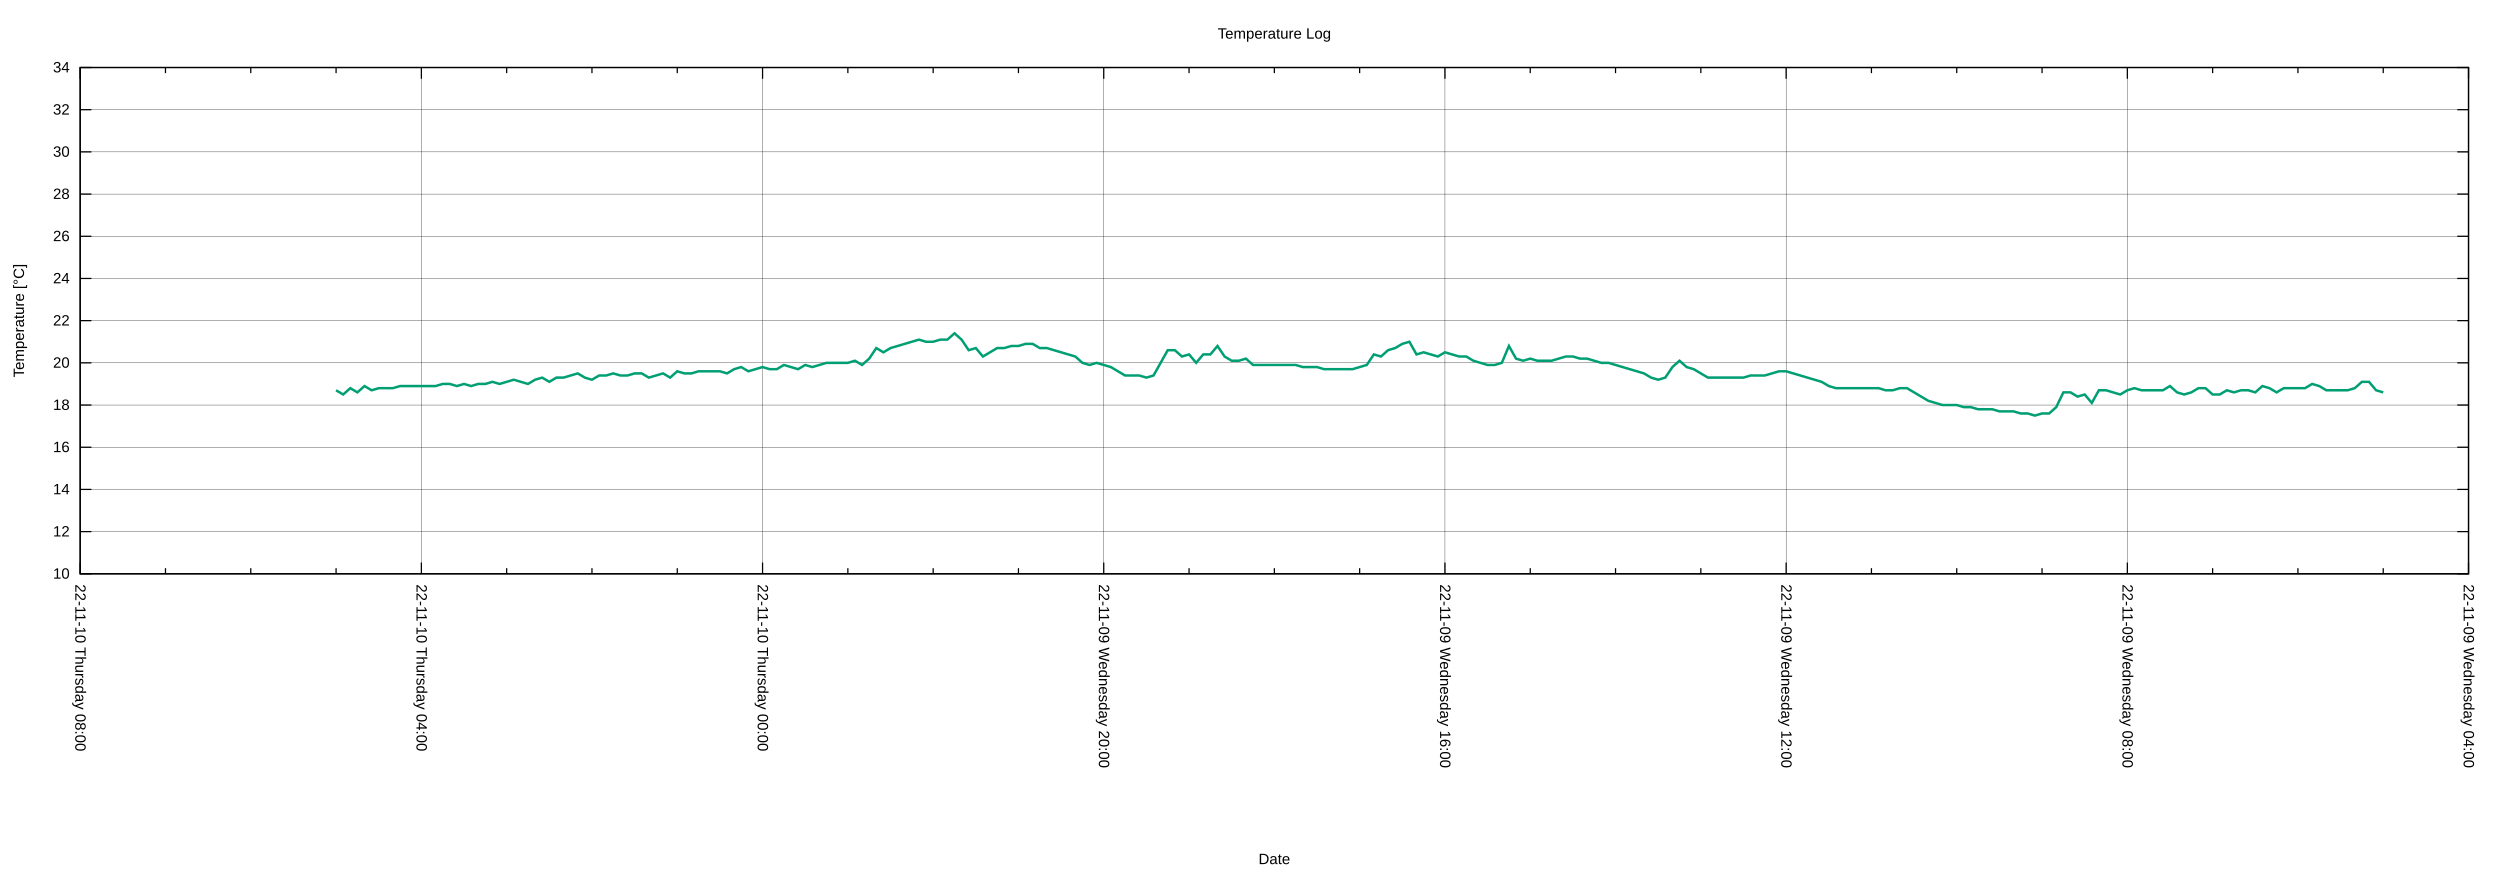
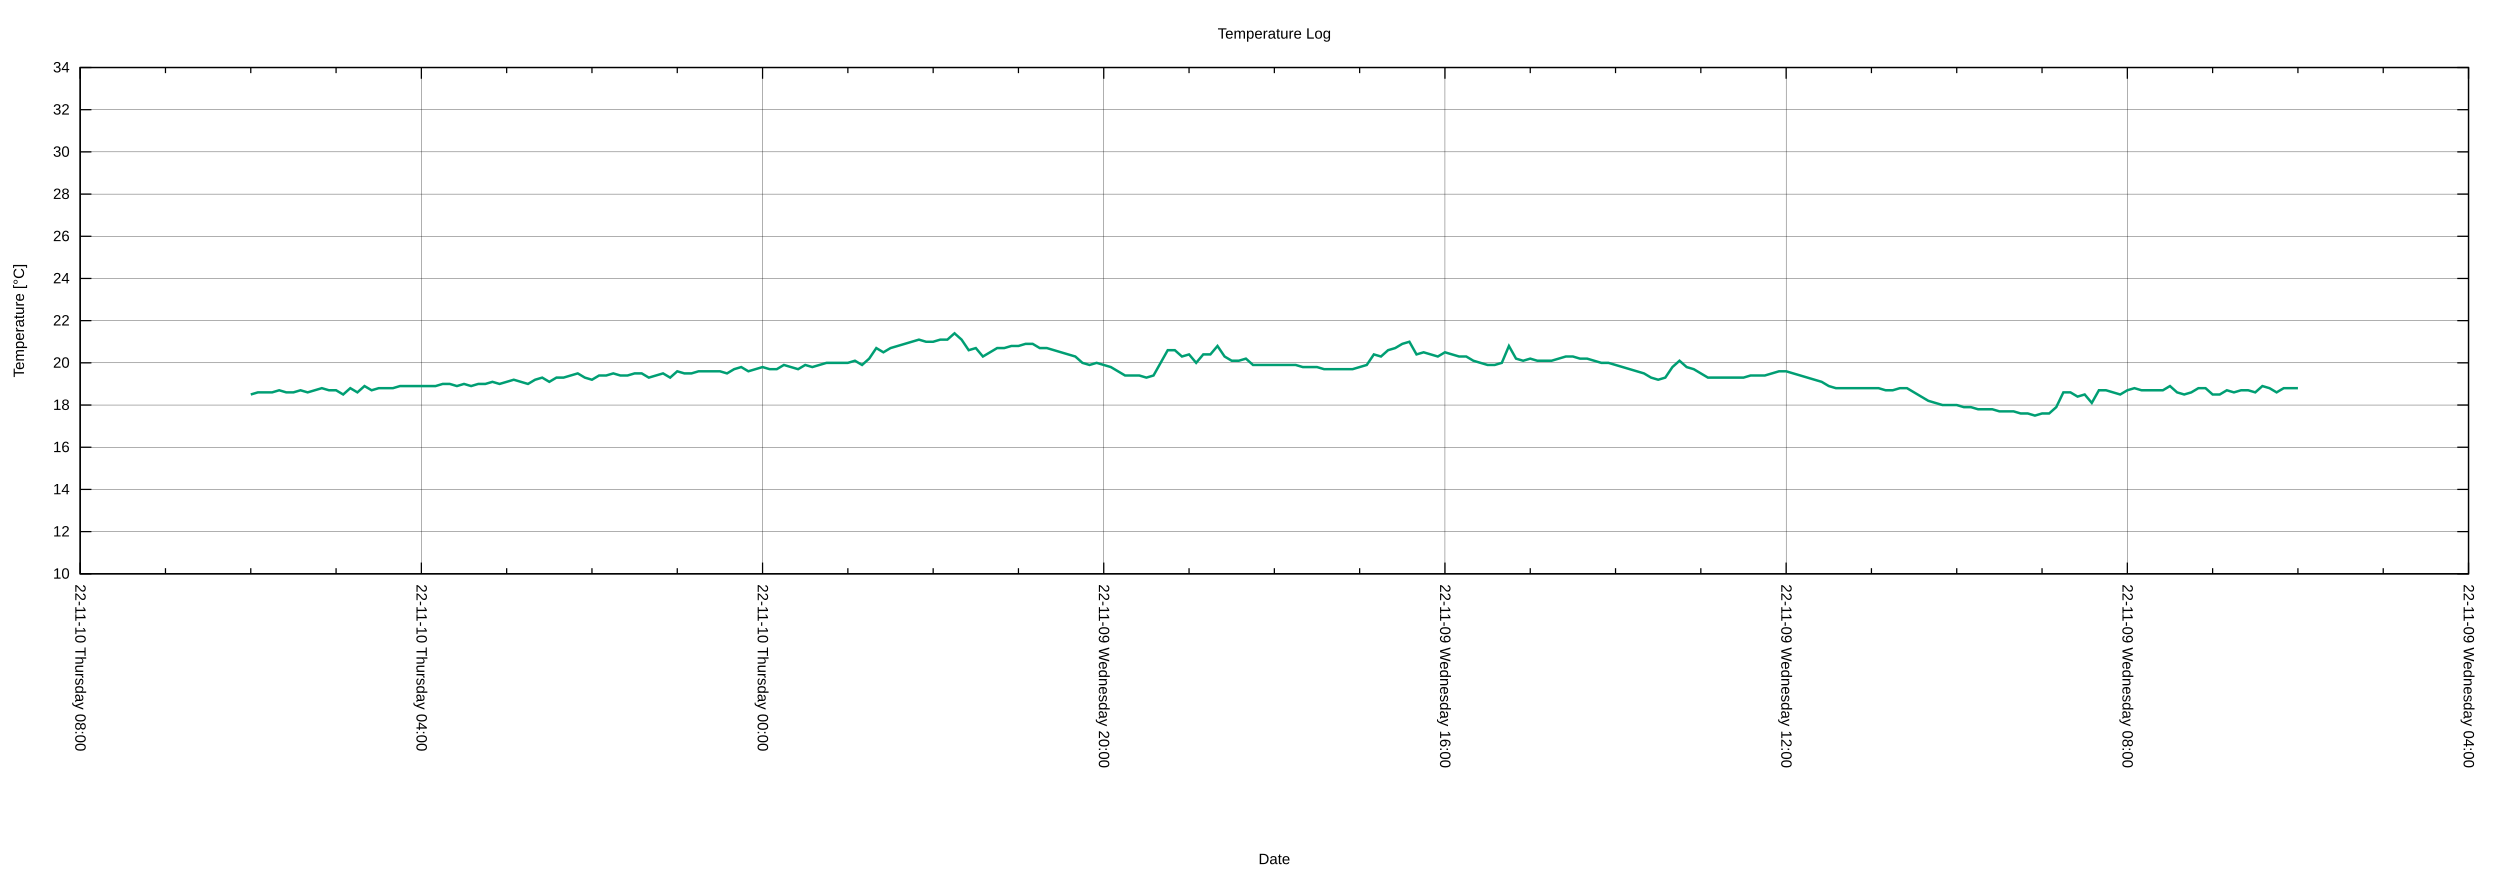
<svg xmlns="http://www.w3.org/2000/svg" xmlns:xlink="http://www.w3.org/1999/xlink" width="2000" height="700" viewBox="0 0 2000 700">
  <g id="gnuplot_canvas">
    <rect x="0" y="0" width="2000" height="700" fill="none" />
    <defs>
      <circle id="gpDot" r="0.5" stroke-width="0.5" stroke="currentColor" />
      <path id="gpPt0" stroke-width="0.222" stroke="currentColor" d="M-1,0 h2 M0,-1 v2" />
      <path id="gpPt1" stroke-width="0.222" stroke="currentColor" d="M-1,-1 L1,1 M1,-1 L-1,1" />
      <path id="gpPt2" stroke-width="0.222" stroke="currentColor" d="M-1,0 L1,0 M0,-1 L0,1 M-1,-1 L1,1 M-1,1 L1,-1" />
      <rect id="gpPt3" stroke-width="0.222" stroke="currentColor" x="-1" y="-1" width="2" height="2" />
      <rect id="gpPt4" stroke-width="0.222" stroke="currentColor" fill="currentColor" x="-1" y="-1" width="2" height="2" />
      <circle id="gpPt5" stroke-width="0.222" stroke="currentColor" cx="0" cy="0" r="1" />
      <use xlink:href="#gpPt5" id="gpPt6" fill="currentColor" stroke="none" />
      <path id="gpPt7" stroke-width="0.222" stroke="currentColor" d="M0,-1.33 L-1.33,0.67 L1.33,0.67 z" />
      <use xlink:href="#gpPt7" id="gpPt8" fill="currentColor" stroke="none" />
      <use xlink:href="#gpPt7" id="gpPt9" stroke="currentColor" transform="rotate(180)" />
      <use xlink:href="#gpPt9" id="gpPt10" fill="currentColor" stroke="none" />
      <use xlink:href="#gpPt3" id="gpPt11" stroke="currentColor" transform="rotate(45)" />
      <use xlink:href="#gpPt11" id="gpPt12" fill="currentColor" stroke="none" />
      <path id="gpPt13" stroke-width="0.222" stroke="currentColor" d="M0,1.330 L1.265,0.411 L0.782,-1.067 L-0.782,-1.076 L-1.265,0.411 z" />
      <use xlink:href="#gpPt13" id="gpPt14" fill="currentColor" stroke="none" />
      <filter id="textbox" filterUnits="objectBoundingBox" x="0" y="0" height="1" width="1">
        <feFlood flood-color="white" flood-opacity="1" result="bgnd" />
        <feComposite in="SourceGraphic" in2="bgnd" operator="atop" />
      </filter>
      <filter id="greybox" filterUnits="objectBoundingBox" x="0" y="0" height="1" width="1">
        <feFlood flood-color="lightgrey" flood-opacity="1" result="grey" />
        <feComposite in="SourceGraphic" in2="grey" operator="atop" />
      </filter>
    </defs>
    <g fill="none" color="white" stroke="currentColor" stroke-width="1.00" stroke-linecap="butt" stroke-linejoin="miter">
</g>
    <g fill="none" color="black" stroke="currentColor" stroke-width="1.00" stroke-linecap="butt" stroke-linejoin="miter">
</g>
    <g fill="none" color="black" stroke="black" stroke-width="0.25" stroke-linecap="butt" stroke-linejoin="miter">
</g>
    <g fill="none" color="black" stroke="currentColor" stroke-width="0.25" stroke-linecap="butt" stroke-linejoin="miter">
      <path stroke="black" class="gridline" d="M64.14,459.04 L1974.82,459.04  " />
    </g>
    <g fill="none" color="black" stroke="black" stroke-width="1.00" stroke-linecap="butt" stroke-linejoin="miter">
</g>
    <g fill="none" color="black" stroke="currentColor" stroke-width="1.00" stroke-linecap="butt" stroke-linejoin="miter">
      <path stroke="black" d="M64.14,459.04 L73.14,459.04 M1974.82,459.04 L1965.82,459.04  " />
      <g transform="translate(55.75,462.94)" stroke="none" fill="black" font-family="Arial" font-size="12.00" text-anchor="end">
        <text>
          <tspan font-family="Arial"> 10</tspan>
        </text>
      </g>
    </g>
    <g fill="none" color="black" stroke="currentColor" stroke-width="1.00" stroke-linecap="butt" stroke-linejoin="miter">
</g>
    <g fill="none" color="black" stroke="black" stroke-width="0.25" stroke-linecap="butt" stroke-linejoin="miter">
</g>
    <g fill="none" color="black" stroke="currentColor" stroke-width="0.25" stroke-linecap="butt" stroke-linejoin="miter">
      <path stroke="black" class="gridline" d="M64.14,425.29 L1974.82,425.29  " />
    </g>
    <g fill="none" color="black" stroke="black" stroke-width="1.00" stroke-linecap="butt" stroke-linejoin="miter">
</g>
    <g fill="none" color="black" stroke="currentColor" stroke-width="1.00" stroke-linecap="butt" stroke-linejoin="miter">
      <path stroke="black" d="M64.14,425.29 L73.14,425.29 M1974.82,425.29 L1965.82,425.29  " />
      <g transform="translate(55.75,429.19)" stroke="none" fill="black" font-family="Arial" font-size="12.00" text-anchor="end">
        <text>
          <tspan font-family="Arial"> 12</tspan>
        </text>
      </g>
    </g>
    <g fill="none" color="black" stroke="currentColor" stroke-width="1.00" stroke-linecap="butt" stroke-linejoin="miter">
</g>
    <g fill="none" color="black" stroke="black" stroke-width="0.25" stroke-linecap="butt" stroke-linejoin="miter">
</g>
    <g fill="none" color="black" stroke="currentColor" stroke-width="0.25" stroke-linecap="butt" stroke-linejoin="miter">
      <path stroke="black" class="gridline" d="M64.14,391.53 L1974.82,391.53  " />
    </g>
    <g fill="none" color="black" stroke="black" stroke-width="1.00" stroke-linecap="butt" stroke-linejoin="miter">
</g>
    <g fill="none" color="black" stroke="currentColor" stroke-width="1.00" stroke-linecap="butt" stroke-linejoin="miter">
      <path stroke="black" d="M64.14,391.53 L73.14,391.53 M1974.82,391.53 L1965.82,391.53  " />
      <g transform="translate(55.75,395.43)" stroke="none" fill="black" font-family="Arial" font-size="12.00" text-anchor="end">
        <text>
          <tspan font-family="Arial"> 14</tspan>
        </text>
      </g>
    </g>
    <g fill="none" color="black" stroke="currentColor" stroke-width="1.00" stroke-linecap="butt" stroke-linejoin="miter">
</g>
    <g fill="none" color="black" stroke="black" stroke-width="0.25" stroke-linecap="butt" stroke-linejoin="miter">
</g>
    <g fill="none" color="black" stroke="currentColor" stroke-width="0.25" stroke-linecap="butt" stroke-linejoin="miter">
      <path stroke="black" class="gridline" d="M64.14,357.78 L1974.82,357.78  " />
    </g>
    <g fill="none" color="black" stroke="black" stroke-width="1.00" stroke-linecap="butt" stroke-linejoin="miter">
</g>
    <g fill="none" color="black" stroke="currentColor" stroke-width="1.00" stroke-linecap="butt" stroke-linejoin="miter">
      <path stroke="black" d="M64.14,357.78 L73.14,357.78 M1974.82,357.78 L1965.82,357.78  " />
      <g transform="translate(55.75,361.68)" stroke="none" fill="black" font-family="Arial" font-size="12.00" text-anchor="end">
        <text>
          <tspan font-family="Arial"> 16</tspan>
        </text>
      </g>
    </g>
    <g fill="none" color="black" stroke="currentColor" stroke-width="1.00" stroke-linecap="butt" stroke-linejoin="miter">
</g>
    <g fill="none" color="black" stroke="black" stroke-width="0.25" stroke-linecap="butt" stroke-linejoin="miter">
</g>
    <g fill="none" color="black" stroke="currentColor" stroke-width="0.25" stroke-linecap="butt" stroke-linejoin="miter">
      <path stroke="black" class="gridline" d="M64.14,324.03 L1974.82,324.03  " />
    </g>
    <g fill="none" color="black" stroke="black" stroke-width="1.00" stroke-linecap="butt" stroke-linejoin="miter">
</g>
    <g fill="none" color="black" stroke="currentColor" stroke-width="1.00" stroke-linecap="butt" stroke-linejoin="miter">
      <path stroke="black" d="M64.14,324.03 L73.14,324.03 M1974.82,324.03 L1965.82,324.03  " />
      <g transform="translate(55.75,327.93)" stroke="none" fill="black" font-family="Arial" font-size="12.00" text-anchor="end">
        <text>
          <tspan font-family="Arial"> 18</tspan>
        </text>
      </g>
    </g>
    <g fill="none" color="black" stroke="currentColor" stroke-width="1.00" stroke-linecap="butt" stroke-linejoin="miter">
</g>
    <g fill="none" color="black" stroke="black" stroke-width="0.25" stroke-linecap="butt" stroke-linejoin="miter">
</g>
    <g fill="none" color="black" stroke="currentColor" stroke-width="0.25" stroke-linecap="butt" stroke-linejoin="miter">
      <path stroke="black" class="gridline" d="M64.14,290.28 L1974.82,290.28  " />
    </g>
    <g fill="none" color="black" stroke="black" stroke-width="1.00" stroke-linecap="butt" stroke-linejoin="miter">
</g>
    <g fill="none" color="black" stroke="currentColor" stroke-width="1.00" stroke-linecap="butt" stroke-linejoin="miter">
      <path stroke="black" d="M64.14,290.28 L73.14,290.28 M1974.82,290.28 L1965.82,290.28  " />
      <g transform="translate(55.75,294.18)" stroke="none" fill="black" font-family="Arial" font-size="12.00" text-anchor="end">
        <text>
          <tspan font-family="Arial"> 20</tspan>
        </text>
      </g>
    </g>
    <g fill="none" color="black" stroke="currentColor" stroke-width="1.00" stroke-linecap="butt" stroke-linejoin="miter">
</g>
    <g fill="none" color="black" stroke="black" stroke-width="0.25" stroke-linecap="butt" stroke-linejoin="miter">
</g>
    <g fill="none" color="black" stroke="currentColor" stroke-width="0.25" stroke-linecap="butt" stroke-linejoin="miter">
      <path stroke="black" class="gridline" d="M64.14,256.52 L1974.82,256.52  " />
    </g>
    <g fill="none" color="black" stroke="black" stroke-width="1.00" stroke-linecap="butt" stroke-linejoin="miter">
</g>
    <g fill="none" color="black" stroke="currentColor" stroke-width="1.00" stroke-linecap="butt" stroke-linejoin="miter">
      <path stroke="black" d="M64.14,256.52 L73.14,256.52 M1974.82,256.52 L1965.82,256.52  " />
      <g transform="translate(55.75,260.42)" stroke="none" fill="black" font-family="Arial" font-size="12.00" text-anchor="end">
        <text>
          <tspan font-family="Arial"> 22</tspan>
        </text>
      </g>
    </g>
    <g fill="none" color="black" stroke="currentColor" stroke-width="1.00" stroke-linecap="butt" stroke-linejoin="miter">
</g>
    <g fill="none" color="black" stroke="black" stroke-width="0.25" stroke-linecap="butt" stroke-linejoin="miter">
</g>
    <g fill="none" color="black" stroke="currentColor" stroke-width="0.25" stroke-linecap="butt" stroke-linejoin="miter">
      <path stroke="black" class="gridline" d="M64.14,222.77 L1974.82,222.77  " />
    </g>
    <g fill="none" color="black" stroke="black" stroke-width="1.00" stroke-linecap="butt" stroke-linejoin="miter">
</g>
    <g fill="none" color="black" stroke="currentColor" stroke-width="1.00" stroke-linecap="butt" stroke-linejoin="miter">
      <path stroke="black" d="M64.14,222.77 L73.14,222.77 M1974.82,222.77 L1965.82,222.77  " />
      <g transform="translate(55.75,226.67)" stroke="none" fill="black" font-family="Arial" font-size="12.00" text-anchor="end">
        <text>
          <tspan font-family="Arial"> 24</tspan>
        </text>
      </g>
    </g>
    <g fill="none" color="black" stroke="currentColor" stroke-width="1.00" stroke-linecap="butt" stroke-linejoin="miter">
</g>
    <g fill="none" color="black" stroke="black" stroke-width="0.25" stroke-linecap="butt" stroke-linejoin="miter">
</g>
    <g fill="none" color="black" stroke="currentColor" stroke-width="0.25" stroke-linecap="butt" stroke-linejoin="miter">
      <path stroke="black" class="gridline" d="M64.14,189.02 L1974.82,189.02  " />
    </g>
    <g fill="none" color="black" stroke="black" stroke-width="1.00" stroke-linecap="butt" stroke-linejoin="miter">
</g>
    <g fill="none" color="black" stroke="currentColor" stroke-width="1.00" stroke-linecap="butt" stroke-linejoin="miter">
      <path stroke="black" d="M64.14,189.02 L73.14,189.02 M1974.82,189.02 L1965.82,189.02  " />
      <g transform="translate(55.75,192.92)" stroke="none" fill="black" font-family="Arial" font-size="12.00" text-anchor="end">
        <text>
          <tspan font-family="Arial"> 26</tspan>
        </text>
      </g>
    </g>
    <g fill="none" color="black" stroke="currentColor" stroke-width="1.00" stroke-linecap="butt" stroke-linejoin="miter">
</g>
    <g fill="none" color="black" stroke="black" stroke-width="0.25" stroke-linecap="butt" stroke-linejoin="miter">
</g>
    <g fill="none" color="black" stroke="currentColor" stroke-width="0.25" stroke-linecap="butt" stroke-linejoin="miter">
      <path stroke="black" class="gridline" d="M64.14,155.27 L1974.82,155.27  " />
    </g>
    <g fill="none" color="black" stroke="black" stroke-width="1.00" stroke-linecap="butt" stroke-linejoin="miter">
</g>
    <g fill="none" color="black" stroke="currentColor" stroke-width="1.00" stroke-linecap="butt" stroke-linejoin="miter">
      <path stroke="black" d="M64.14,155.27 L73.14,155.27 M1974.82,155.27 L1965.82,155.27  " />
      <g transform="translate(55.75,159.17)" stroke="none" fill="black" font-family="Arial" font-size="12.00" text-anchor="end">
        <text>
          <tspan font-family="Arial"> 28</tspan>
        </text>
      </g>
    </g>
    <g fill="none" color="black" stroke="currentColor" stroke-width="1.00" stroke-linecap="butt" stroke-linejoin="miter">
</g>
    <g fill="none" color="black" stroke="black" stroke-width="0.25" stroke-linecap="butt" stroke-linejoin="miter">
</g>
    <g fill="none" color="black" stroke="currentColor" stroke-width="0.25" stroke-linecap="butt" stroke-linejoin="miter">
      <path stroke="black" class="gridline" d="M64.14,121.51 L1974.82,121.51  " />
    </g>
    <g fill="none" color="black" stroke="black" stroke-width="1.00" stroke-linecap="butt" stroke-linejoin="miter">
</g>
    <g fill="none" color="black" stroke="currentColor" stroke-width="1.00" stroke-linecap="butt" stroke-linejoin="miter">
      <path stroke="black" d="M64.14,121.51 L73.14,121.51 M1974.82,121.51 L1965.82,121.51  " />
      <g transform="translate(55.75,125.41)" stroke="none" fill="black" font-family="Arial" font-size="12.00" text-anchor="end">
        <text>
          <tspan font-family="Arial"> 30</tspan>
        </text>
      </g>
    </g>
    <g fill="none" color="black" stroke="currentColor" stroke-width="1.00" stroke-linecap="butt" stroke-linejoin="miter">
</g>
    <g fill="none" color="black" stroke="black" stroke-width="0.25" stroke-linecap="butt" stroke-linejoin="miter">
</g>
    <g fill="none" color="black" stroke="currentColor" stroke-width="0.25" stroke-linecap="butt" stroke-linejoin="miter">
      <path stroke="black" class="gridline" d="M64.14,87.76 L1974.82,87.76  " />
    </g>
    <g fill="none" color="black" stroke="black" stroke-width="1.00" stroke-linecap="butt" stroke-linejoin="miter">
</g>
    <g fill="none" color="black" stroke="currentColor" stroke-width="1.00" stroke-linecap="butt" stroke-linejoin="miter">
      <path stroke="black" d="M64.14,87.76 L73.14,87.76 M1974.82,87.76 L1965.82,87.76  " />
      <g transform="translate(55.75,91.66)" stroke="none" fill="black" font-family="Arial" font-size="12.00" text-anchor="end">
        <text>
          <tspan font-family="Arial"> 32</tspan>
        </text>
      </g>
    </g>
    <g fill="none" color="black" stroke="currentColor" stroke-width="1.00" stroke-linecap="butt" stroke-linejoin="miter">
</g>
    <g fill="none" color="black" stroke="black" stroke-width="0.25" stroke-linecap="butt" stroke-linejoin="miter">
</g>
    <g fill="none" color="black" stroke="currentColor" stroke-width="0.25" stroke-linecap="butt" stroke-linejoin="miter">
      <path stroke="black" class="gridline" d="M64.14,54.01 L1974.82,54.01  " />
    </g>
    <g fill="none" color="black" stroke="black" stroke-width="1.00" stroke-linecap="butt" stroke-linejoin="miter">
</g>
    <g fill="none" color="black" stroke="currentColor" stroke-width="1.00" stroke-linecap="butt" stroke-linejoin="miter">
      <path stroke="black" d="M64.14,54.01 L73.14,54.01 M1974.82,54.01 L1965.82,54.01  " />
      <g transform="translate(55.75,57.91)" stroke="none" fill="black" font-family="Arial" font-size="12.00" text-anchor="end">
        <text>
          <tspan font-family="Arial"> 34</tspan>
        </text>
      </g>
    </g>
    <g fill="none" color="black" stroke="currentColor" stroke-width="1.00" stroke-linecap="butt" stroke-linejoin="miter">
</g>
    <g fill="none" color="black" stroke="black" stroke-width="0.25" stroke-linecap="butt" stroke-linejoin="miter">
</g>
    <g fill="none" color="black" stroke="currentColor" stroke-width="0.25" stroke-linecap="butt" stroke-linejoin="miter">
      <path stroke="black" class="gridline" d="M1974.82,459.04 L1974.82,54.01  " />
    </g>
    <g fill="none" color="black" stroke="black" stroke-width="1.00" stroke-linecap="butt" stroke-linejoin="miter">
</g>
    <g fill="none" color="black" stroke="currentColor" stroke-width="1.00" stroke-linecap="butt" stroke-linejoin="miter">
      <path stroke="black" d="M1974.82,459.04 L1974.82,450.04 M1974.82,54.01 L1974.82,63.01  " />
      <g transform="translate(1970.92,467.43) rotate(90)" stroke="none" fill="black" font-family="Arial" font-size="12.00" text-anchor="start">
        <text>
          <tspan font-family="Arial">22-11-09 Wednesday 04:00</tspan>
        </text>
      </g>
    </g>
    <g fill="none" color="black" stroke="currentColor" stroke-width="1.00" stroke-linecap="butt" stroke-linejoin="miter">
      <path stroke="black" d="M1906.58,459.04 L1906.58,454.54 M1906.58,54.01 L1906.58,58.51 M1838.34,459.04 L1838.34,454.54 M1838.34,54.01 L1838.34,58.51   M1770.10,459.04 L1770.10,454.54 M1770.10,54.01 L1770.10,58.51  " />
    </g>
    <g fill="none" color="black" stroke="black" stroke-width="0.25" stroke-linecap="butt" stroke-linejoin="miter">
</g>
    <g fill="none" color="black" stroke="currentColor" stroke-width="0.25" stroke-linecap="butt" stroke-linejoin="miter">
      <path stroke="black" class="gridline" d="M1701.87,459.04 L1701.87,54.01  " />
    </g>
    <g fill="none" color="black" stroke="black" stroke-width="1.00" stroke-linecap="butt" stroke-linejoin="miter">
</g>
    <g fill="none" color="black" stroke="currentColor" stroke-width="1.00" stroke-linecap="butt" stroke-linejoin="miter">
      <path stroke="black" d="M1701.87,459.04 L1701.87,450.04 M1701.87,54.01 L1701.87,63.01  " />
      <g transform="translate(1697.97,467.43) rotate(90)" stroke="none" fill="black" font-family="Arial" font-size="12.00" text-anchor="start">
        <text>
          <tspan font-family="Arial">22-11-09 Wednesday 08:00</tspan>
        </text>
      </g>
    </g>
    <g fill="none" color="black" stroke="currentColor" stroke-width="1.00" stroke-linecap="butt" stroke-linejoin="miter">
      <path stroke="black" d="M1633.63,459.04 L1633.63,454.54 M1633.63,54.01 L1633.63,58.51 M1565.39,459.04 L1565.39,454.54 M1565.39,54.01 L1565.39,58.51   M1497.15,459.04 L1497.15,454.54 M1497.15,54.01 L1497.15,58.51  " />
    </g>
    <g fill="none" color="black" stroke="black" stroke-width="0.25" stroke-linecap="butt" stroke-linejoin="miter">
</g>
    <g fill="none" color="black" stroke="currentColor" stroke-width="0.25" stroke-linecap="butt" stroke-linejoin="miter">
      <path stroke="black" class="gridline" d="M1428.91,459.04 L1428.91,54.01  " />
    </g>
    <g fill="none" color="black" stroke="black" stroke-width="1.00" stroke-linecap="butt" stroke-linejoin="miter">
</g>
    <g fill="none" color="black" stroke="currentColor" stroke-width="1.00" stroke-linecap="butt" stroke-linejoin="miter">
      <path stroke="black" d="M1428.91,459.04 L1428.91,450.04 M1428.91,54.01 L1428.91,63.01  " />
      <g transform="translate(1425.01,467.43) rotate(90)" stroke="none" fill="black" font-family="Arial" font-size="12.00" text-anchor="start">
        <text>
          <tspan font-family="Arial">22-11-09 Wednesday 12:00</tspan>
        </text>
      </g>
    </g>
    <g fill="none" color="black" stroke="currentColor" stroke-width="1.00" stroke-linecap="butt" stroke-linejoin="miter">
      <path stroke="black" d="M1360.67,459.04 L1360.67,454.54 M1360.67,54.01 L1360.67,58.51 M1292.43,459.04 L1292.43,454.54 M1292.43,54.01 L1292.43,58.51   M1224.20,459.04 L1224.20,454.54 M1224.20,54.01 L1224.20,58.51  " />
    </g>
    <g fill="none" color="black" stroke="black" stroke-width="0.25" stroke-linecap="butt" stroke-linejoin="miter">
</g>
    <g fill="none" color="black" stroke="currentColor" stroke-width="0.25" stroke-linecap="butt" stroke-linejoin="miter">
      <path stroke="black" class="gridline" d="M1155.96,459.04 L1155.96,54.01  " />
    </g>
    <g fill="none" color="black" stroke="black" stroke-width="1.00" stroke-linecap="butt" stroke-linejoin="miter">
</g>
    <g fill="none" color="black" stroke="currentColor" stroke-width="1.00" stroke-linecap="butt" stroke-linejoin="miter">
      <path stroke="black" d="M1155.96,459.04 L1155.96,450.04 M1155.96,54.01 L1155.96,63.01  " />
      <g transform="translate(1152.06,467.43) rotate(90)" stroke="none" fill="black" font-family="Arial" font-size="12.00" text-anchor="start">
        <text>
          <tspan font-family="Arial">22-11-09 Wednesday 16:00</tspan>
        </text>
      </g>
    </g>
    <g fill="none" color="black" stroke="currentColor" stroke-width="1.00" stroke-linecap="butt" stroke-linejoin="miter">
      <path stroke="black" d="M1087.72,459.04 L1087.72,454.54 M1087.72,54.01 L1087.72,58.51 M1019.48,459.04 L1019.48,454.54 M1019.48,54.01 L1019.48,58.51   M951.24,459.04 L951.24,454.54 M951.24,54.01 L951.24,58.51  " />
    </g>
    <g fill="none" color="black" stroke="black" stroke-width="0.25" stroke-linecap="butt" stroke-linejoin="miter">
</g>
    <g fill="none" color="black" stroke="currentColor" stroke-width="0.25" stroke-linecap="butt" stroke-linejoin="miter">
      <path stroke="black" class="gridline" d="M883.00,459.04 L883.00,54.01  " />
    </g>
    <g fill="none" color="black" stroke="black" stroke-width="1.00" stroke-linecap="butt" stroke-linejoin="miter">
</g>
    <g fill="none" color="black" stroke="currentColor" stroke-width="1.00" stroke-linecap="butt" stroke-linejoin="miter">
      <path stroke="black" d="M883.00,459.04 L883.00,450.04 M883.00,54.01 L883.00,63.01  " />
      <g transform="translate(879.10,467.43) rotate(90)" stroke="none" fill="black" font-family="Arial" font-size="12.00" text-anchor="start">
        <text>
          <tspan font-family="Arial">22-11-09 Wednesday 20:00</tspan>
        </text>
      </g>
    </g>
    <g fill="none" color="black" stroke="currentColor" stroke-width="1.00" stroke-linecap="butt" stroke-linejoin="miter">
      <path stroke="black" d="M814.76,459.04 L814.76,454.54 M814.76,54.01 L814.76,58.51 M746.53,459.04 L746.53,454.54 M746.53,54.01 L746.53,58.51   M678.29,459.04 L678.29,454.54 M678.29,54.01 L678.29,58.51  " />
    </g>
    <g fill="none" color="black" stroke="black" stroke-width="0.25" stroke-linecap="butt" stroke-linejoin="miter">
</g>
    <g fill="none" color="black" stroke="currentColor" stroke-width="0.25" stroke-linecap="butt" stroke-linejoin="miter">
      <path stroke="black" class="gridline" d="M610.05,459.04 L610.05,54.01  " />
    </g>
    <g fill="none" color="black" stroke="black" stroke-width="1.00" stroke-linecap="butt" stroke-linejoin="miter">
</g>
    <g fill="none" color="black" stroke="currentColor" stroke-width="1.00" stroke-linecap="butt" stroke-linejoin="miter">
      <path stroke="black" d="M610.05,459.04 L610.05,450.04 M610.05,54.01 L610.05,63.01  " />
      <g transform="translate(606.15,467.43) rotate(90)" stroke="none" fill="black" font-family="Arial" font-size="12.00" text-anchor="start">
        <text>
          <tspan font-family="Arial">22-11-10 Thursday 00:00</tspan>
        </text>
      </g>
    </g>
    <g fill="none" color="black" stroke="currentColor" stroke-width="1.00" stroke-linecap="butt" stroke-linejoin="miter">
      <path stroke="black" d="M541.81,459.04 L541.81,454.54 M541.81,54.01 L541.81,58.51 M473.57,459.04 L473.57,454.54 M473.57,54.01 L473.57,58.51   M405.33,459.04 L405.33,454.54 M405.33,54.01 L405.33,58.51  " />
    </g>
    <g fill="none" color="black" stroke="black" stroke-width="0.25" stroke-linecap="butt" stroke-linejoin="miter">
</g>
    <g fill="none" color="black" stroke="currentColor" stroke-width="0.25" stroke-linecap="butt" stroke-linejoin="miter">
      <path stroke="black" class="gridline" d="M337.09,459.04 L337.09,54.01  " />
    </g>
    <g fill="none" color="black" stroke="black" stroke-width="1.00" stroke-linecap="butt" stroke-linejoin="miter">
</g>
    <g fill="none" color="black" stroke="currentColor" stroke-width="1.00" stroke-linecap="butt" stroke-linejoin="miter">
      <path stroke="black" d="M337.09,459.04 L337.09,450.04 M337.09,54.01 L337.09,63.01  " />
      <g transform="translate(333.19,467.43) rotate(90)" stroke="none" fill="black" font-family="Arial" font-size="12.00" text-anchor="start">
        <text>
          <tspan font-family="Arial">22-11-10 Thursday 04:00</tspan>
        </text>
      </g>
    </g>
    <g fill="none" color="black" stroke="currentColor" stroke-width="1.00" stroke-linecap="butt" stroke-linejoin="miter">
      <path stroke="black" d="M268.86,459.04 L268.86,454.54 M268.86,54.01 L268.86,58.51 M200.62,459.04 L200.62,454.54 M200.62,54.01 L200.62,58.51   M132.38,459.04 L132.38,454.54 M132.38,54.01 L132.38,58.51  " />
    </g>
    <g fill="none" color="black" stroke="black" stroke-width="0.25" stroke-linecap="butt" stroke-linejoin="miter">
</g>
    <g fill="none" color="black" stroke="currentColor" stroke-width="0.25" stroke-linecap="butt" stroke-linejoin="miter">
      <path stroke="black" class="gridline" d="M64.14,459.04 L64.14,54.01  " />
    </g>
    <g fill="none" color="black" stroke="black" stroke-width="1.00" stroke-linecap="butt" stroke-linejoin="miter">
</g>
    <g fill="none" color="black" stroke="currentColor" stroke-width="1.00" stroke-linecap="butt" stroke-linejoin="miter">
      <path stroke="black" d="M64.14,459.04 L64.14,450.04 M64.14,54.01 L64.14,63.01  " />
      <g transform="translate(60.24,467.43) rotate(90)" stroke="none" fill="black" font-family="Arial" font-size="12.00" text-anchor="start">
        <text>
          <tspan font-family="Arial">22-11-10 Thursday 08:00</tspan>
        </text>
      </g>
    </g>
    <g fill="none" color="black" stroke="currentColor" stroke-width="1.00" stroke-linecap="butt" stroke-linejoin="miter">
</g>
    <g fill="none" color="black" stroke="currentColor" stroke-width="1.00" stroke-linecap="butt" stroke-linejoin="miter">
      <path stroke="black" d="M64.14,54.01 L64.14,459.04 L1974.82,459.04 L1974.82,54.01 L64.14,54.01 Z  " />
    </g>
    <g fill="none" color="black" stroke="currentColor" stroke-width="1.00" stroke-linecap="butt" stroke-linejoin="miter">
      <g transform="translate(19.18,256.53) rotate(270)" stroke="none" fill="black" font-family="Arial" font-size="12.00" text-anchor="middle">
        <text>
          <tspan font-family="Arial">Temperature [°C]</tspan>
        </text>
      </g>
    </g>
    <g fill="none" color="black" stroke="currentColor" stroke-width="1.00" stroke-linecap="butt" stroke-linejoin="miter">
      <g transform="translate(1019.48,691.30)" stroke="none" fill="black" font-family="Arial" font-size="12.00" text-anchor="middle">
        <text>
          <tspan font-family="Arial">Date</tspan>
        </text>
      </g>
    </g>
    <g fill="none" color="black" stroke="currentColor" stroke-width="1.00" stroke-linecap="butt" stroke-linejoin="miter">
</g>
    <g id="gnuplot_plot_1">
      <g fill="none" color="white" stroke="currentColor" stroke-width="2.00" stroke-linecap="butt" stroke-linejoin="miter">
</g>
      <g fill="none" color="black" stroke="currentColor" stroke-width="2.00" stroke-linecap="butt" stroke-linejoin="miter">
-         <path stroke="rgb(  0, 158, 115)" d="M268.86,312.22 L274.54,315.59 L280.23,310.53 L285.92,313.90 L291.60,308.84 L297.29,312.22 L302.98,310.53 L308.66,310.53   L314.35,310.53 L320.03,308.84 L325.72,308.84 L331.41,308.84 L337.09,308.84 L342.78,308.84 L348.47,308.84 L354.15,307.15   L359.84,307.15 L365.53,308.84 L371.21,307.15 L376.90,308.84 L382.59,307.15 L388.27,307.15 L393.96,305.47 L399.65,307.15   L405.33,305.47 L411.02,303.78 L416.71,305.47 L422.39,307.15 L428.08,303.78 L433.77,302.09 L439.45,305.47 L445.14,302.09   L450.83,302.09 L456.51,300.40 L462.20,298.72 L467.88,302.09 L473.57,303.78 L479.26,300.40 L484.94,300.40 L490.63,298.72   L496.32,300.40 L502.00,300.40 L507.69,298.72 L513.38,298.72 L519.06,302.09 L524.75,300.40 L530.44,298.72 L536.12,302.09   L541.81,297.03 L547.50,298.72 L553.18,298.72 L558.87,297.03 L564.56,297.03 L570.24,297.03 L575.93,297.03 L581.62,298.72   L587.30,295.34 L592.99,293.65 L598.68,297.03 L604.36,295.34 L610.05,293.65 L615.74,295.34 L621.42,295.34 L627.11,291.97   L632.79,293.65 L638.48,295.34 L644.17,291.97 L649.85,293.65 L655.54,291.97 L661.23,290.28 L666.91,290.28 L672.60,290.28   L678.29,290.28 L683.97,288.59 L689.66,291.97 L695.35,286.90 L701.03,278.46 L706.72,281.84 L712.41,278.46 L718.09,276.78   L723.78,275.09 L729.47,273.40 L735.15,271.71 L740.84,273.40 L746.53,273.40 L752.21,271.71 L757.90,271.71 L763.59,266.65   L769.27,271.71 L774.96,280.15 L780.65,278.46 L786.33,285.21 L792.02,281.84 L797.70,278.46 L803.39,278.46 L809.08,276.78   L814.76,276.78 L820.45,275.09 L826.14,275.09 L831.82,278.46 L837.51,278.46 L843.20,280.15 L848.88,281.84 L854.57,283.53   L860.26,285.21 L865.94,290.28 L871.63,291.97 L877.32,290.28 L883.00,291.97 L888.69,293.65 L894.38,297.03 L900.06,300.40   L905.75,300.40 L911.44,300.40 L917.12,302.09 L922.81,300.40 L928.50,290.28 L934.18,280.15 L939.87,280.15 L945.55,285.21   L951.24,283.53 L956.93,290.28 L962.61,283.53 L968.30,283.53 L973.99,276.78 L979.67,285.21 L985.36,288.59 L991.05,288.59   L996.73,286.90 L1002.42,291.97 L1008.11,291.97 L1013.79,291.97 L1019.48,291.97 L1025.17,291.97 L1030.85,291.97 L1036.54,291.97   L1042.23,293.65 L1047.91,293.65 L1053.60,293.65 L1059.29,295.34 L1064.97,295.34 L1070.66,295.34 L1076.35,295.34 L1082.03,295.34   L1087.72,293.65 L1093.41,291.97 L1099.09,283.53 L1104.78,285.21 L1110.46,280.15 L1116.15,278.46 L1121.84,275.09 L1127.52,273.40   L1133.21,283.53 L1138.90,281.84 L1144.58,283.53 L1150.27,285.21 L1155.96,281.84 L1161.64,283.53 L1167.33,285.21 L1173.02,285.21   L1178.70,288.59 L1184.39,290.28 L1190.08,291.97 L1195.76,291.97 L1201.45,290.28 L1207.14,276.78 L1212.82,286.90 L1218.51,288.59   L1224.20,286.90 L1229.88,288.59 L1235.57,288.59 L1241.26,288.59 L1246.94,286.90 L1252.63,285.21 L1258.32,285.21 L1264.00,286.90   L1269.69,286.90 L1275.37,288.59 L1281.06,290.28 L1286.75,290.28 L1292.43,291.97 L1298.12,293.65 L1303.81,295.34 L1309.49,297.03   L1315.18,298.72 L1320.87,302.09 L1326.55,303.78 L1332.24,302.09 L1337.93,293.65 L1343.61,288.59 L1349.30,293.65 L1354.99,295.34   L1360.67,298.72 L1366.36,302.09 L1372.05,302.09 L1377.73,302.09 L1383.42,302.09 L1389.11,302.09 L1394.79,302.09 L1400.48,300.40   L1406.17,300.40 L1411.85,300.40 L1417.54,298.72 L1423.22,297.03 L1428.91,297.03 L1434.60,298.72 L1440.28,300.40 L1445.97,302.09   L1451.66,303.78 L1457.34,305.47 L1463.03,308.84 L1468.72,310.53 L1474.40,310.53 L1480.09,310.53 L1485.78,310.53 L1491.46,310.53   L1497.15,310.53 L1502.84,310.53 L1508.52,312.22 L1514.21,312.22 L1519.90,310.53 L1525.58,310.53 L1531.27,313.90 L1536.96,317.28   L1542.64,320.65 L1548.33,322.34 L1554.02,324.03 L1559.70,324.03 L1565.39,324.03 L1571.08,325.72 L1576.76,325.72 L1582.45,327.41   L1588.13,327.41 L1593.82,327.41 L1599.51,329.09 L1605.19,329.09 L1610.88,329.09 L1616.57,330.78 L1622.25,330.78 L1627.94,332.47   L1633.63,330.78 L1639.31,330.78 L1645.00,325.72 L1650.69,313.90 L1656.37,313.90 L1662.06,317.28 L1667.75,315.59 L1673.43,322.34   L1679.12,312.22 L1684.81,312.22 L1690.49,313.90 L1696.18,315.59 L1701.87,312.22 L1707.55,310.53 L1713.24,312.22 L1718.93,312.22   L1724.61,312.22 L1730.30,312.22 L1735.99,308.84 L1741.67,313.90 L1747.36,315.59 L1753.04,313.90 L1758.73,310.53 L1764.42,310.53   L1770.10,315.59 L1775.79,315.59 L1781.48,312.22 L1787.16,313.90 L1792.85,312.22 L1798.54,312.22 L1804.22,313.90 L1809.91,308.84   L1815.60,310.53 L1821.28,313.90 L1826.97,310.53 L1832.66,310.53 L1838.34,310.53 L1844.03,310.53 L1849.72,307.15 L1855.40,308.84   L1861.09,312.22 L1866.78,312.22 L1872.46,312.22 L1878.15,312.22 L1883.84,310.53 L1889.52,305.47 L1895.21,305.47 L1900.89,312.22   L1906.58,313.90  " />
+         <path stroke="rgb(  0, 158, 115)" d="M200.62,315.59 L206.30,313.90 L211.99,313.90 L217.68,313.90 L223.36,312.22 L229.05,313.90 L234.74,313.90 L240.42,312.22   L246.11,313.90 L251.80,312.22 L257.48,310.53 L263.17,312.22 L268.86,312.22 L274.54,315.59 L280.23,310.53 L285.92,313.90   L291.60,308.84 L297.29,312.22 L302.98,310.53 L308.66,310.53 L314.35,310.53 L320.03,308.84 L325.72,308.84 L331.41,308.84   L337.09,308.84 L342.78,308.84 L348.47,308.84 L354.15,307.15 L359.84,307.15 L365.53,308.84 L371.21,307.15 L376.90,308.84   L382.59,307.15 L388.27,307.15 L393.96,305.47 L399.65,307.15 L405.33,305.47 L411.02,303.78 L416.71,305.47 L422.39,307.15   L428.08,303.78 L433.77,302.09 L439.45,305.47 L445.14,302.09 L450.83,302.09 L456.51,300.40 L462.20,298.72 L467.88,302.09   L473.57,303.78 L479.26,300.40 L484.94,300.40 L490.63,298.72 L496.32,300.40 L502.00,300.40 L507.69,298.72 L513.38,298.72   L519.06,302.09 L524.75,300.40 L530.44,298.72 L536.12,302.09 L541.81,297.03 L547.50,298.72 L553.18,298.72 L558.87,297.03   L564.56,297.03 L570.24,297.03 L575.93,297.03 L581.62,298.72 L587.30,295.34 L592.99,293.65 L598.68,297.03 L604.36,295.34   L610.05,293.65 L615.74,295.34 L621.42,295.34 L627.11,291.97 L632.79,293.65 L638.48,295.34 L644.17,291.97 L649.85,293.65   L655.54,291.97 L661.23,290.28 L666.91,290.28 L672.60,290.28 L678.29,290.28 L683.97,288.59 L689.66,291.97 L695.35,286.90   L701.03,278.46 L706.72,281.84 L712.41,278.46 L718.09,276.78 L723.78,275.09 L729.47,273.40 L735.15,271.71 L740.84,273.40   L746.53,273.40 L752.21,271.71 L757.90,271.71 L763.59,266.65 L769.27,271.71 L774.96,280.15 L780.65,278.46 L786.33,285.21   L792.02,281.84 L797.70,278.46 L803.39,278.46 L809.08,276.78 L814.76,276.78 L820.45,275.09 L826.14,275.09 L831.82,278.46   L837.51,278.46 L843.20,280.15 L848.88,281.84 L854.57,283.53 L860.26,285.21 L865.94,290.28 L871.63,291.97 L877.32,290.28   L883.00,291.97 L888.69,293.65 L894.38,297.03 L900.06,300.40 L905.75,300.40 L911.44,300.40 L917.12,302.09 L922.81,300.40   L928.50,290.28 L934.18,280.15 L939.87,280.15 L945.55,285.21 L951.24,283.53 L956.93,290.28 L962.61,283.53 L968.30,283.53   L973.99,276.78 L979.67,285.21 L985.36,288.59 L991.05,288.59 L996.73,286.90 L1002.42,291.97 L1008.11,291.97 L1013.79,291.97   L1019.48,291.97 L1025.17,291.97 L1030.85,291.97 L1036.54,291.97 L1042.23,293.65 L1047.91,293.65 L1053.60,293.65 L1059.29,295.34   L1064.97,295.34 L1070.66,295.34 L1076.35,295.34 L1082.03,295.34 L1087.72,293.65 L1093.41,291.97 L1099.09,283.53 L1104.78,285.21   L1110.46,280.15 L1116.15,278.46 L1121.84,275.09 L1127.52,273.40 L1133.21,283.53 L1138.90,281.84 L1144.58,283.53 L1150.27,285.21   L1155.96,281.84 L1161.64,283.53 L1167.33,285.21 L1173.02,285.21 L1178.70,288.59 L1184.39,290.28 L1190.08,291.97 L1195.76,291.97   L1201.45,290.28 L1207.14,276.78 L1212.82,286.90 L1218.51,288.59 L1224.20,286.90 L1229.88,288.59 L1235.57,288.59 L1241.26,288.59   L1246.94,286.90 L1252.63,285.21 L1258.32,285.21 L1264.00,286.90 L1269.69,286.90 L1275.37,288.59 L1281.06,290.28 L1286.75,290.28   L1292.43,291.97 L1298.12,293.65 L1303.81,295.34 L1309.49,297.03 L1315.18,298.72 L1320.87,302.09 L1326.55,303.78 L1332.24,302.09   L1337.93,293.65 L1343.61,288.59 L1349.30,293.65 L1354.99,295.34 L1360.67,298.72 L1366.36,302.09 L1372.05,302.09 L1377.73,302.09   L1383.42,302.09 L1389.11,302.09 L1394.79,302.09 L1400.48,300.40 L1406.17,300.40 L1411.85,300.40 L1417.54,298.72 L1423.22,297.03   L1428.91,297.03 L1434.60,298.72 L1440.28,300.40 L1445.97,302.09 L1451.66,303.78 L1457.34,305.47 L1463.03,308.84 L1468.72,310.53   L1474.40,310.53 L1480.09,310.53 L1485.78,310.53 L1491.46,310.53 L1497.15,310.53 L1502.84,310.53 L1508.52,312.22 L1514.21,312.22   L1519.90,310.53 L1525.58,310.53 L1531.27,313.90 L1536.96,317.28 L1542.64,320.65 L1548.33,322.34 L1554.02,324.03 L1559.70,324.03   L1565.39,324.03 L1571.08,325.72 L1576.76,325.72 L1582.45,327.41 L1588.13,327.41 L1593.82,327.41 L1599.51,329.09 L1605.19,329.09   L1610.88,329.09 L1616.57,330.78 L1622.25,330.78 L1627.94,332.47 L1633.63,330.78 L1639.31,330.78 L1645.00,325.72 L1650.69,313.90   L1656.37,313.90 L1662.06,317.28 L1667.75,315.59 L1673.43,322.34 L1679.12,312.22 L1684.81,312.22 L1690.49,313.90 L1696.18,315.59   L1701.87,312.22 L1707.55,310.53 L1713.24,312.22 L1718.93,312.22 L1724.61,312.22 L1730.30,312.22 L1735.99,308.84 L1741.67,313.90   L1747.36,315.59 L1753.04,313.90 L1758.73,310.53 L1764.42,310.53 L1770.10,315.59 L1775.79,315.59 L1781.48,312.22 L1787.16,313.90   L1792.85,312.22 L1798.54,312.22 L1804.22,313.90 L1809.91,308.84 L1815.60,310.53 L1821.28,313.90 L1826.97,310.53 L1832.66,310.53   L1838.34,310.53  " />
      </g>
    </g>
    <g fill="none" color="black" stroke="currentColor" stroke-width="2.00" stroke-linecap="butt" stroke-linejoin="miter">
</g>
    <g fill="none" color="black" stroke="black" stroke-width="1.00" stroke-linecap="butt" stroke-linejoin="miter">
</g>
    <g fill="none" color="black" stroke="currentColor" stroke-width="1.00" stroke-linecap="butt" stroke-linejoin="miter">
      <path stroke="black" d="M64.14,54.01 L64.14,459.04 L1974.82,459.04 L1974.82,54.01 L64.14,54.01 Z  " />
    </g>
    <g fill="none" color="black" stroke="currentColor" stroke-width="1.00" stroke-linecap="butt" stroke-linejoin="miter">
      <g transform="translate(1019.48,30.91)" stroke="none" fill="black" font-family="Arial" font-size="12.00" text-anchor="middle">
        <text>
          <tspan font-family="Arial">Temperature Log</tspan>
        </text>
      </g>
    </g>
    <g fill="none" color="black" stroke="currentColor" stroke-width="1.00" stroke-linecap="butt" stroke-linejoin="miter">
</g>
  </g>
</svg>
